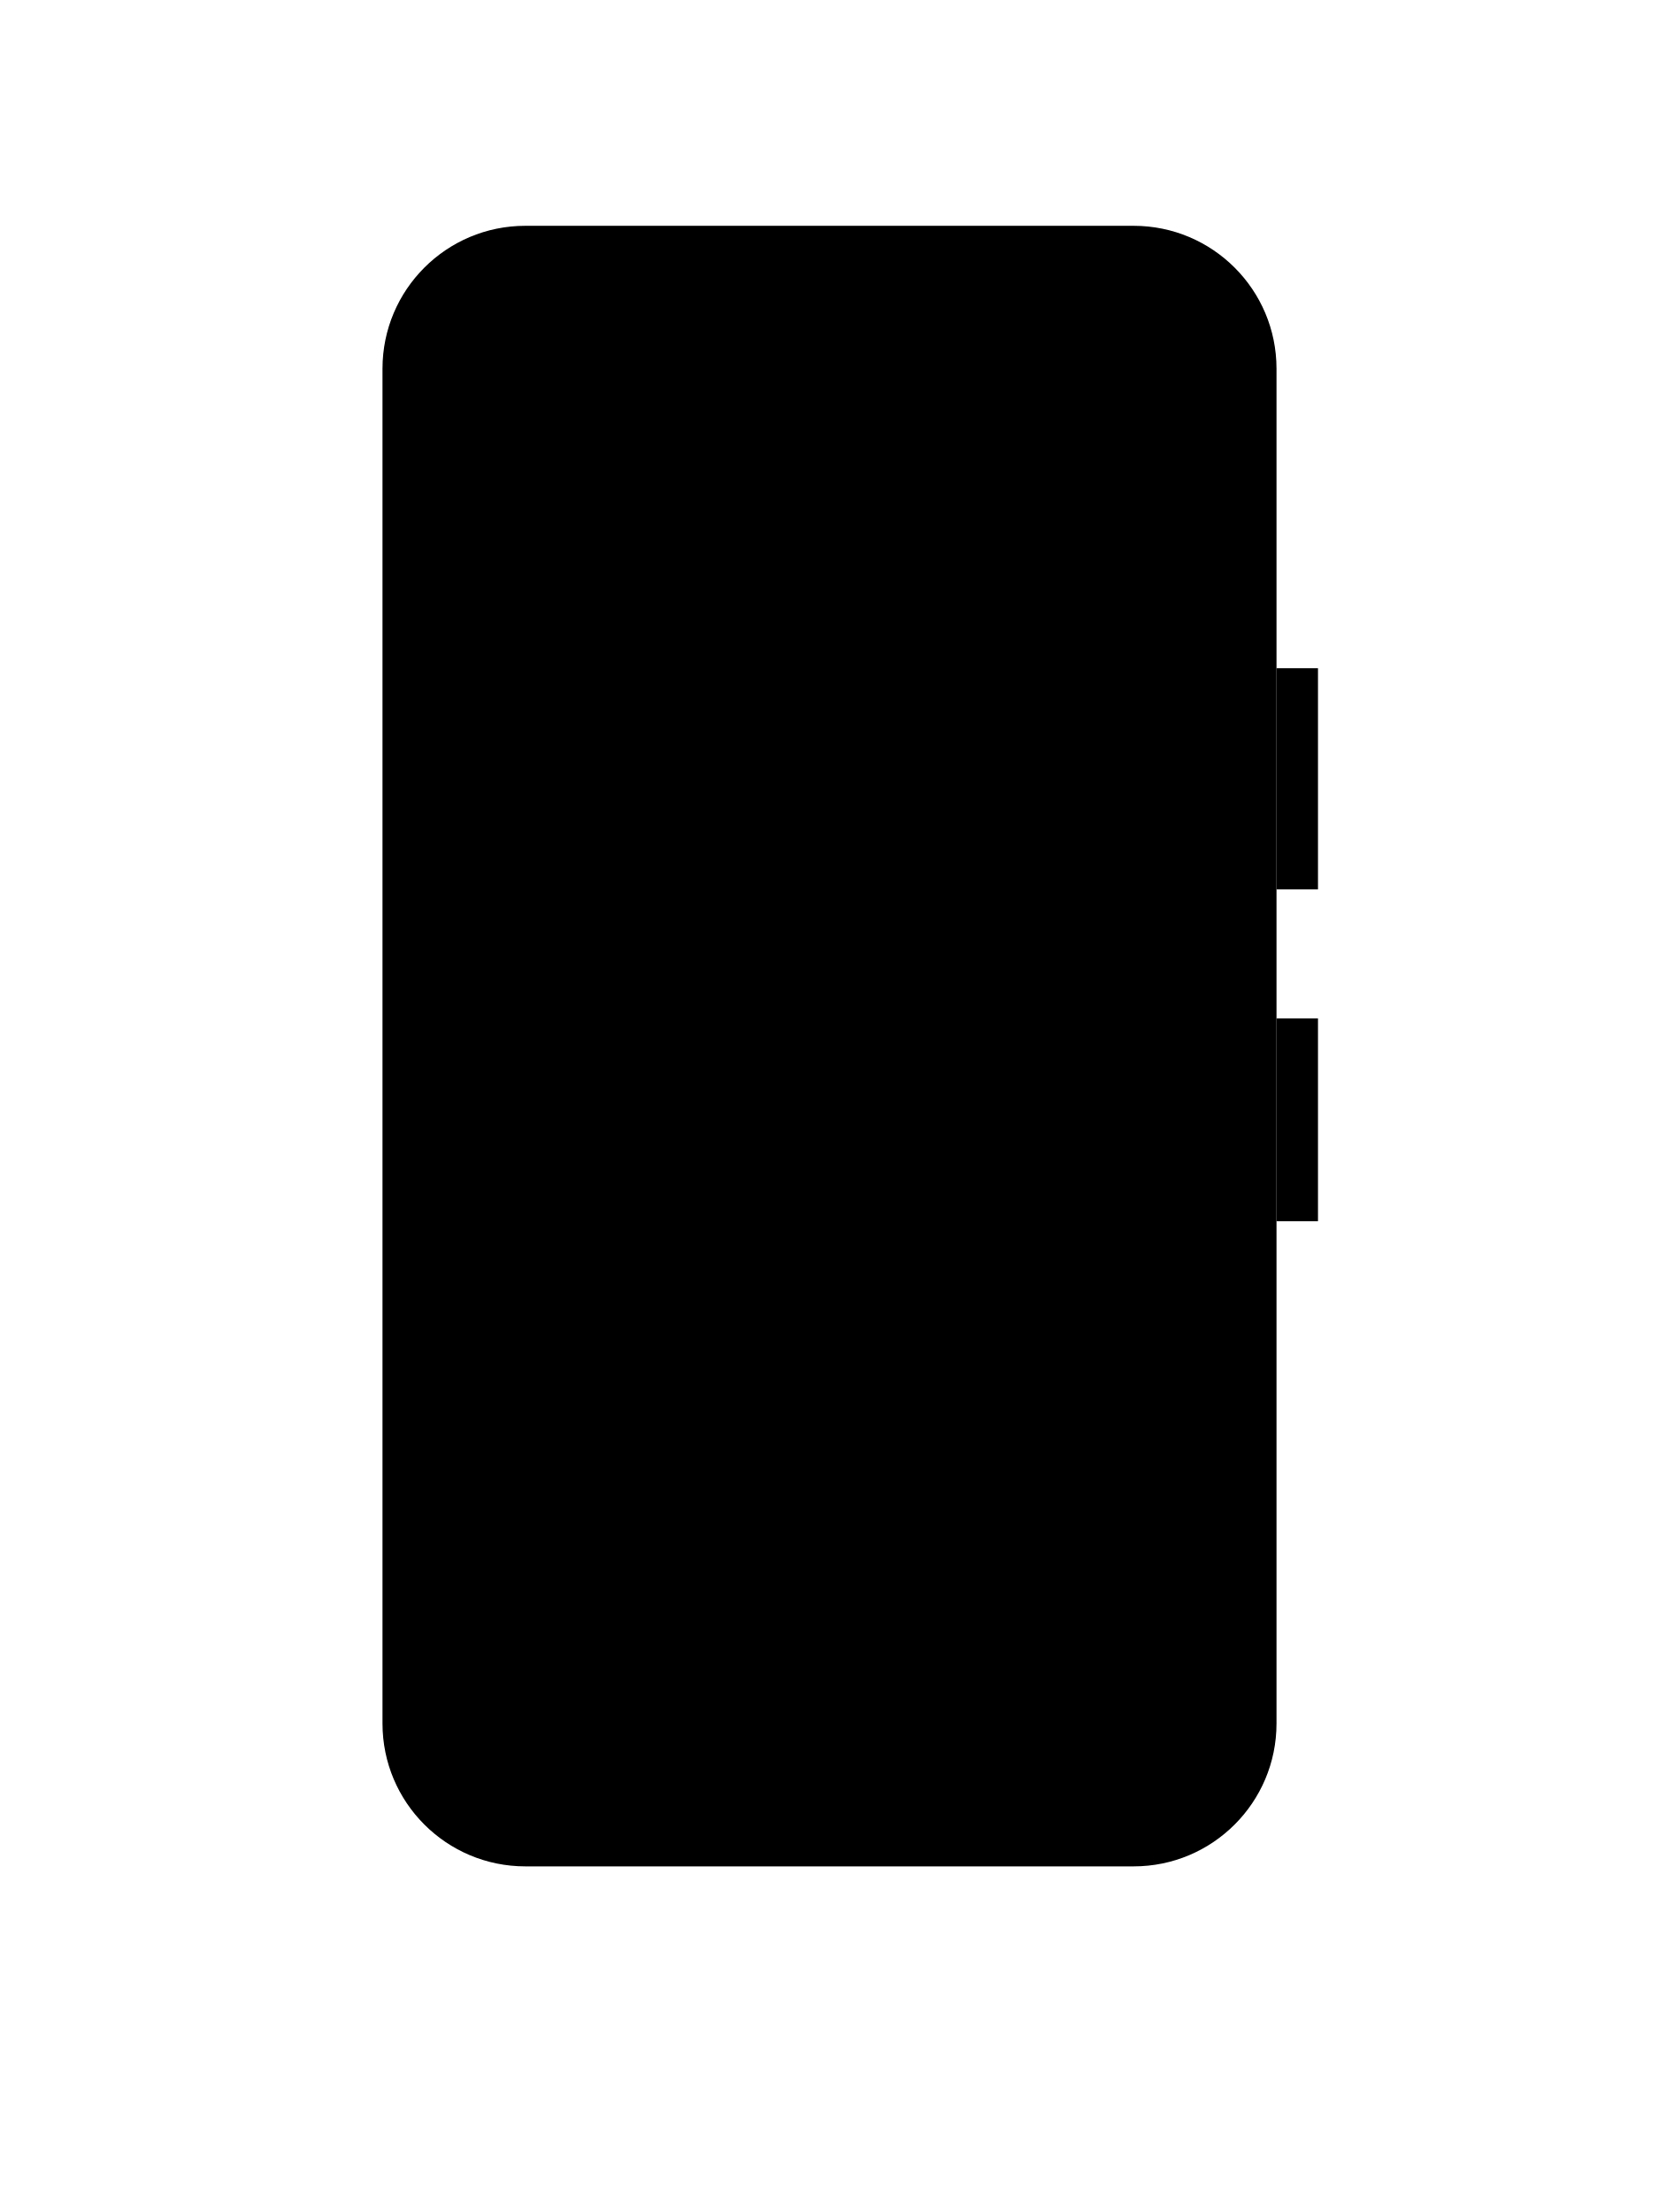
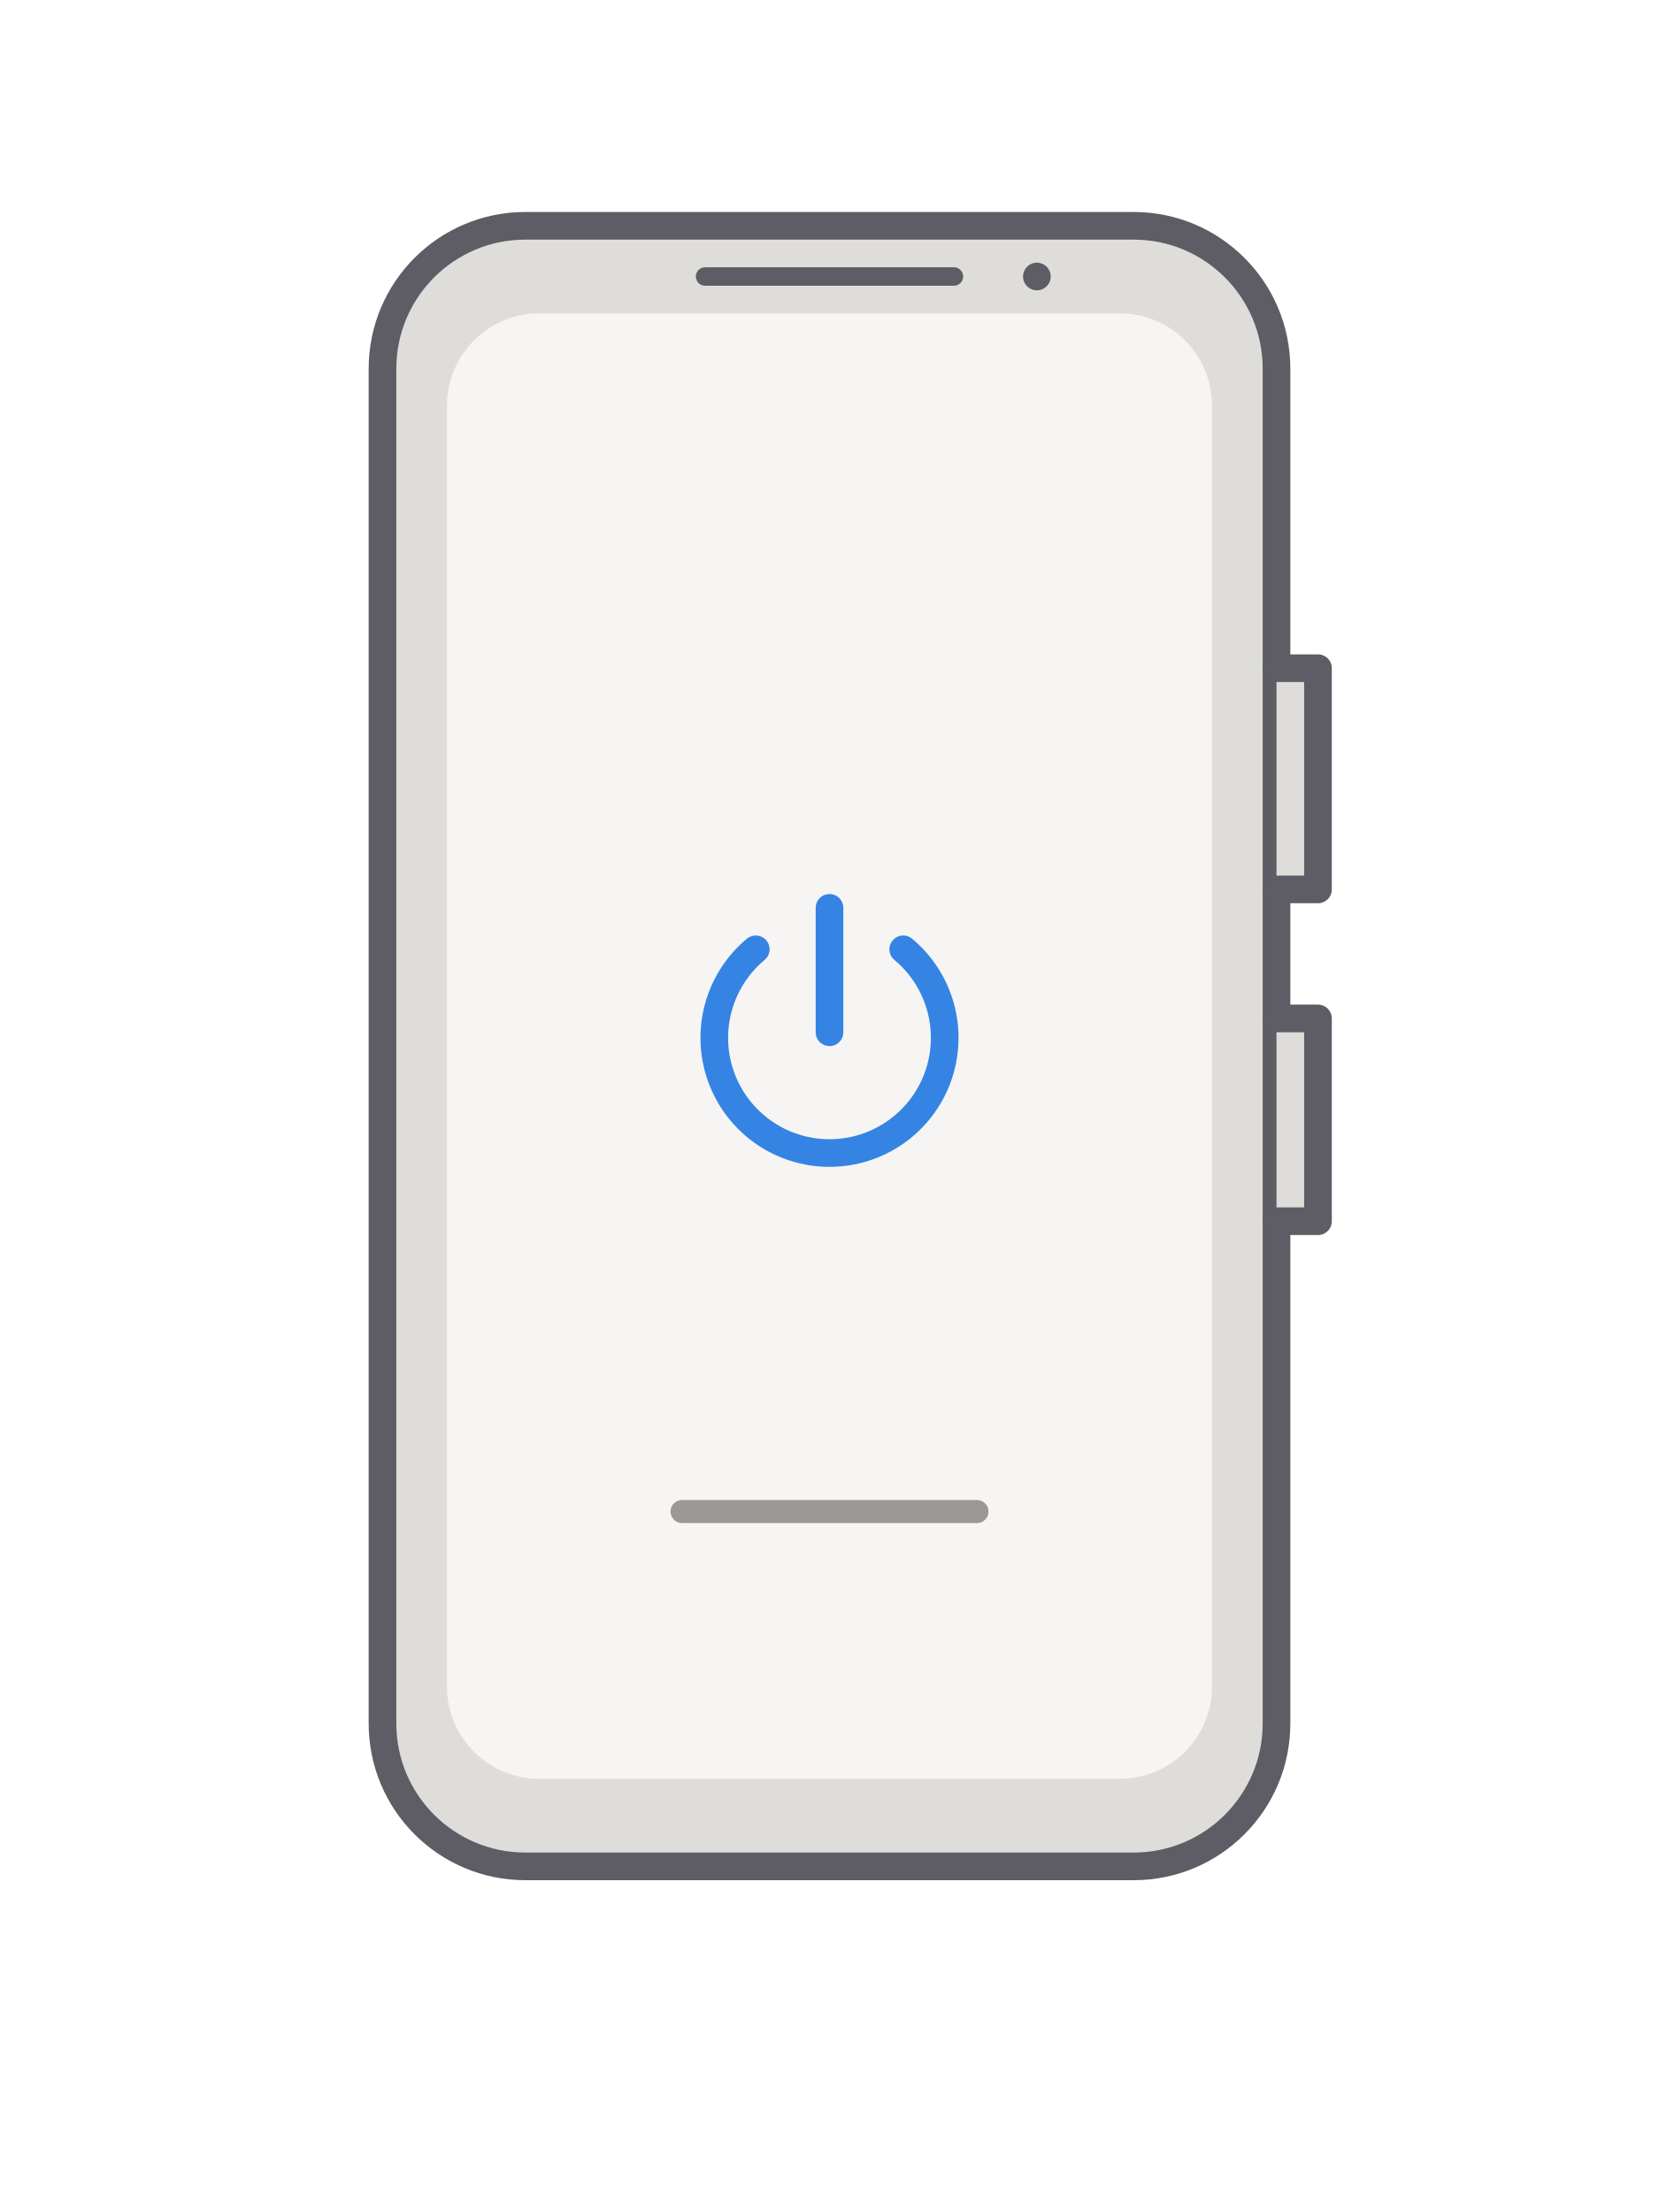
<svg xmlns="http://www.w3.org/2000/svg" viewBox="0 0 360 480" role="img" aria-label="A phone switched off">
-   <g stroke="__outline__" stroke-width="6" stroke-linecap="round" stroke-linejoin="round">
-     <rect x="83" y="49" width="194" height="356" rx="31" fill="__device__" />
-     <rect x="97" y="68" width="166" height="318" rx="20" fill="__screen__" stroke="none" />
+   <g stroke="#5e5c64" stroke-width="6" stroke-linecap="round" stroke-linejoin="round">
+     <rect x="83" y="49" width="194" height="356" rx="31" fill="#deddda" />
+     <rect x="97" y="68" width="166" height="318" rx="20" fill="#f6f5f4" stroke="none" />
    <path d="M153 60h54" fill="none" stroke-width="4" />
-     <circle cx="225" cy="60" r="3" fill="__outline__" stroke="none" />
-     <path d="M277 145h9v48h-9" fill="__device__" />
-     <path d="M277 221h9v44h-9" fill="__device__" />
+     <circle cx="225" cy="60" r="3" fill="#5e5c64" stroke="none" />
+     <path d="M277 145h9v48h-9" fill="#deddda" />
+     <path d="M277 221h9v44h-9" fill="#deddda" />
  </g>
-   <g transform="translate(157 197)" fill="none" stroke="__accent__" stroke-width="8" stroke-linecap="round">
+   <g transform="translate(157 197)" fill="none" stroke="#3584e4" stroke-width="6" stroke-linecap="round">
    <path d="M23 0v27" />
    <path d="M7 9a25 25 0 1 0 32 0" />
  </g>
-   <path d="M148 328h64" fill="none" stroke="__soft__" stroke-width="5" stroke-linecap="round" />
+   <path d="M148 328h64" fill="none" stroke="#9a9996" stroke-width="5" stroke-linecap="round" />
</svg>
